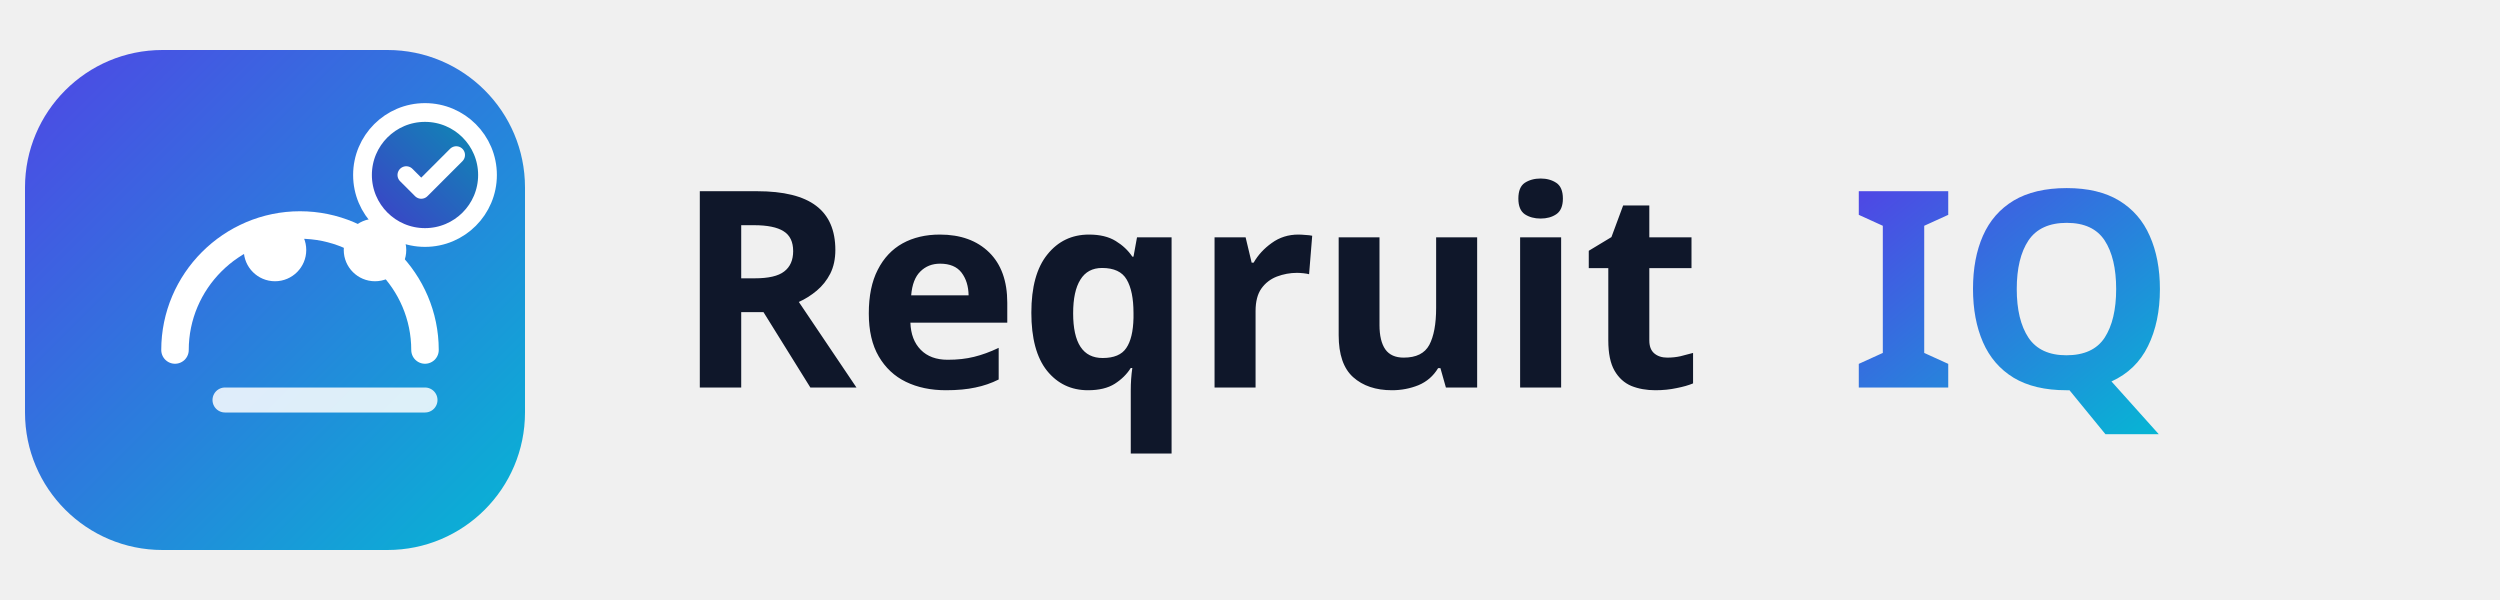
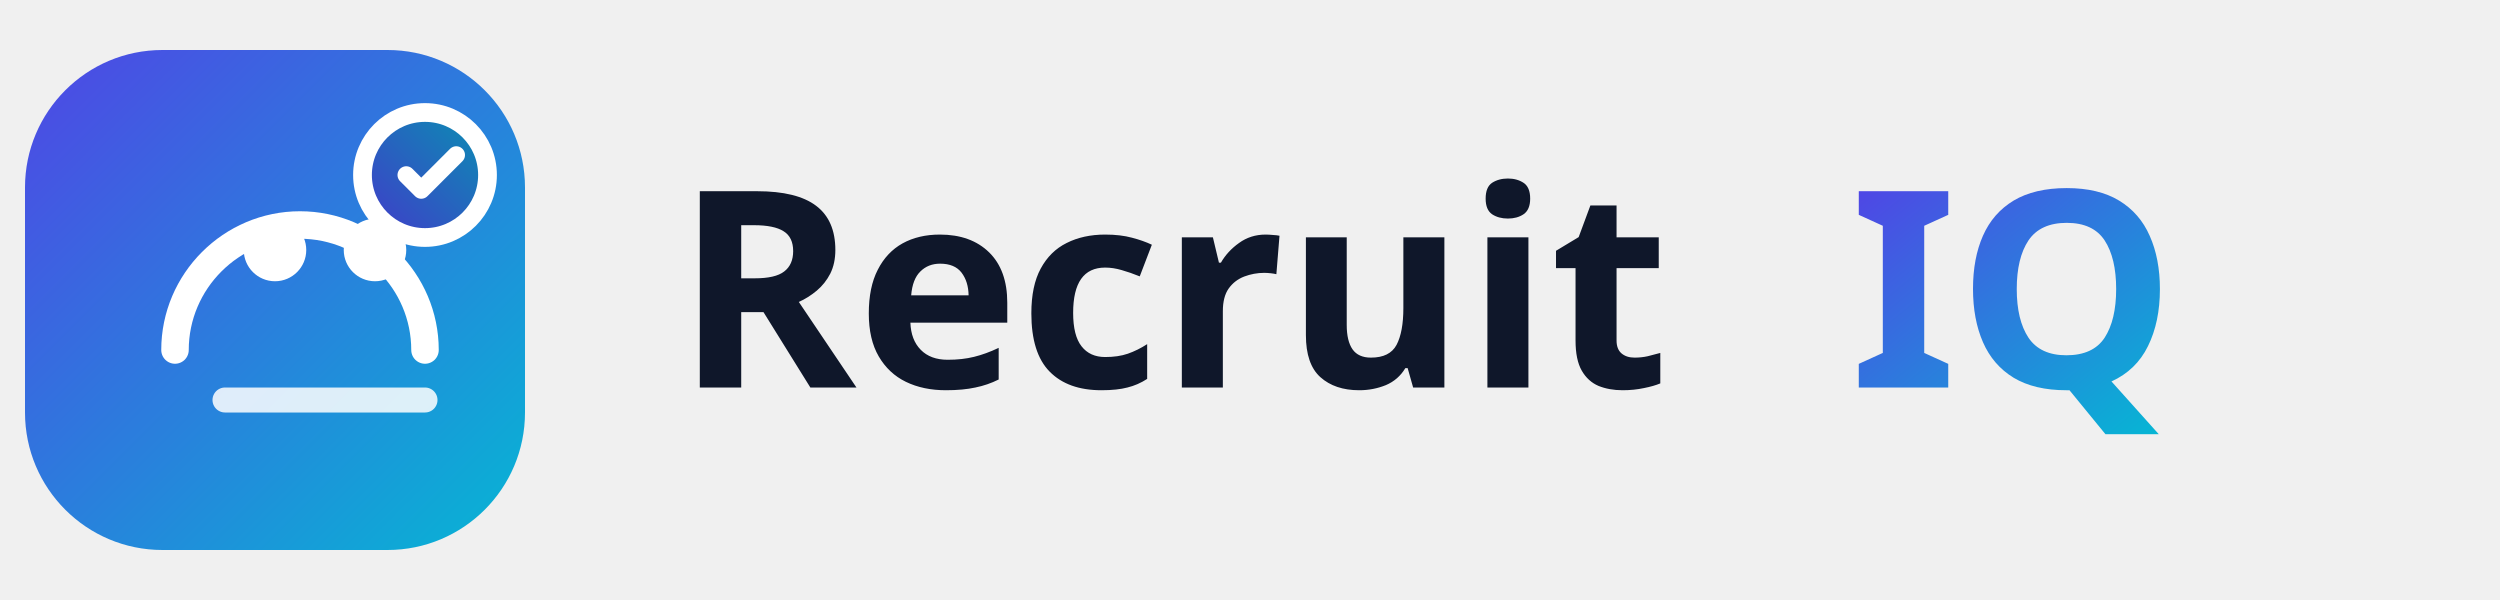
- <svg xmlns="http://www.w3.org/2000/svg" viewBox="0 0 200 48" fill="none" role="img" aria-label="Reqruit IQ">
+ <svg xmlns="http://www.w3.org/2000/svg" viewBox="0 0 200 48" fill="none" role="img" aria-label="RecruitIQ">
  <defs>
    <linearGradient id="g1" x1="0%" y1="0%" x2="100%" y2="100%">
      <stop offset="0%" stop-color="#4f46e5" />
      <stop offset="100%" stop-color="#06b6d4" />
    </linearGradient>
    <linearGradient id="g2" x1="0%" y1="100%" x2="100%" y2="0%">
      <stop offset="0%" stop-color="#4338ca" />
      <stop offset="100%" stop-color="#0891b2" />
    </linearGradient>
  </defs>
  <rect x="2" y="4" width="40" height="40" rx="11" fill="url(#g1)" />
  <path d="M14 28c0-5.5 4.5-10 10-10s10 4.5 10 10" stroke="#fff" stroke-width="2.2" stroke-linecap="round" fill="none" />
  <circle cx="22" cy="20" r="2.5" fill="#fff" />
  <circle cx="30" cy="20" r="2.5" fill="#fff" />
  <path d="M18 32h16" stroke="#fff" stroke-width="2" stroke-linecap="round" opacity=".85" />
  <circle cx="34" cy="14" r="5" fill="url(#g2)" stroke="#fff" stroke-width="1.5" />
  <path d="M32.5 14l1.2 1.2 2.8-2.8" stroke="#fff" stroke-width="1.4" stroke-linecap="round" stroke-linejoin="round" />
-   <text x="54" y="31" font-family="'Plus Jakarta Sans', system-ui, sans-serif" font-size="22" font-weight="800" fill="#0f172a">Reqruit</text>
+   <text x="54" y="31" font-family="'Plus Jakarta Sans', system-ui, sans-serif" font-size="22" font-weight="800" fill="#0f172a">Recruit</text>
  <text x="148" y="31" font-family="'Plus Jakarta Sans', system-ui, sans-serif" font-size="22" font-weight="800" fill="url(#g1)">IQ</text>
</svg>
